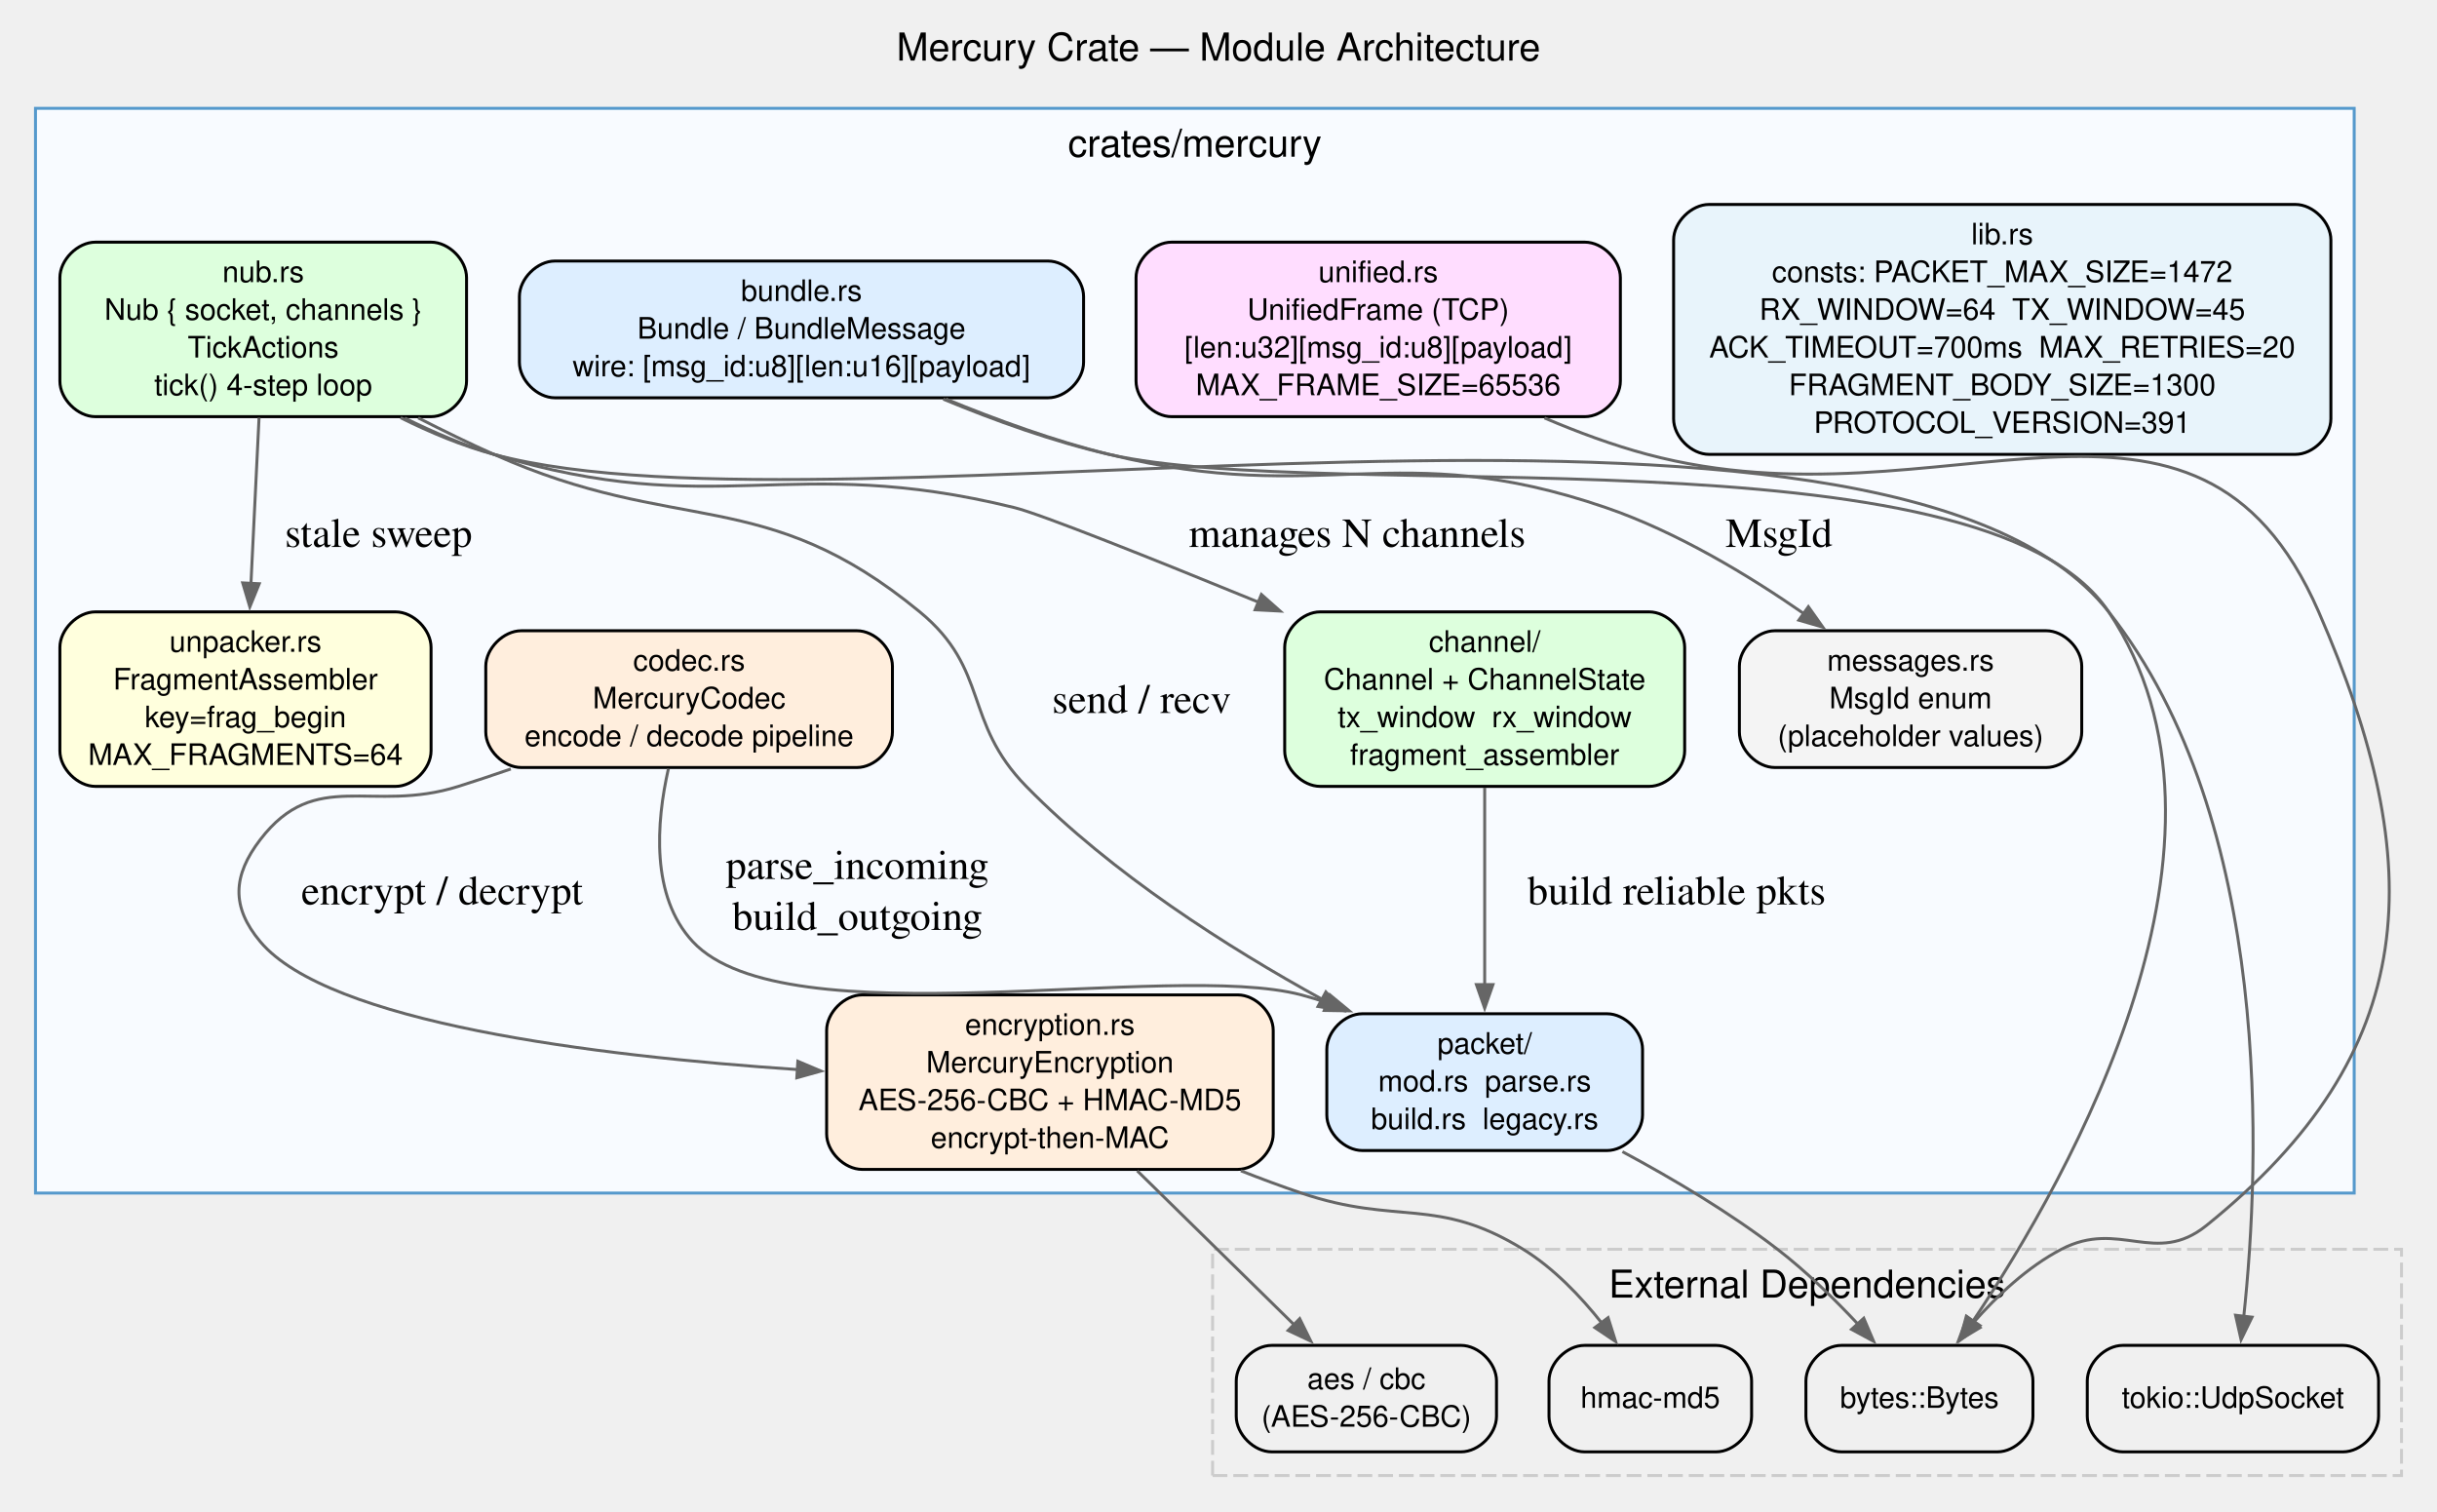
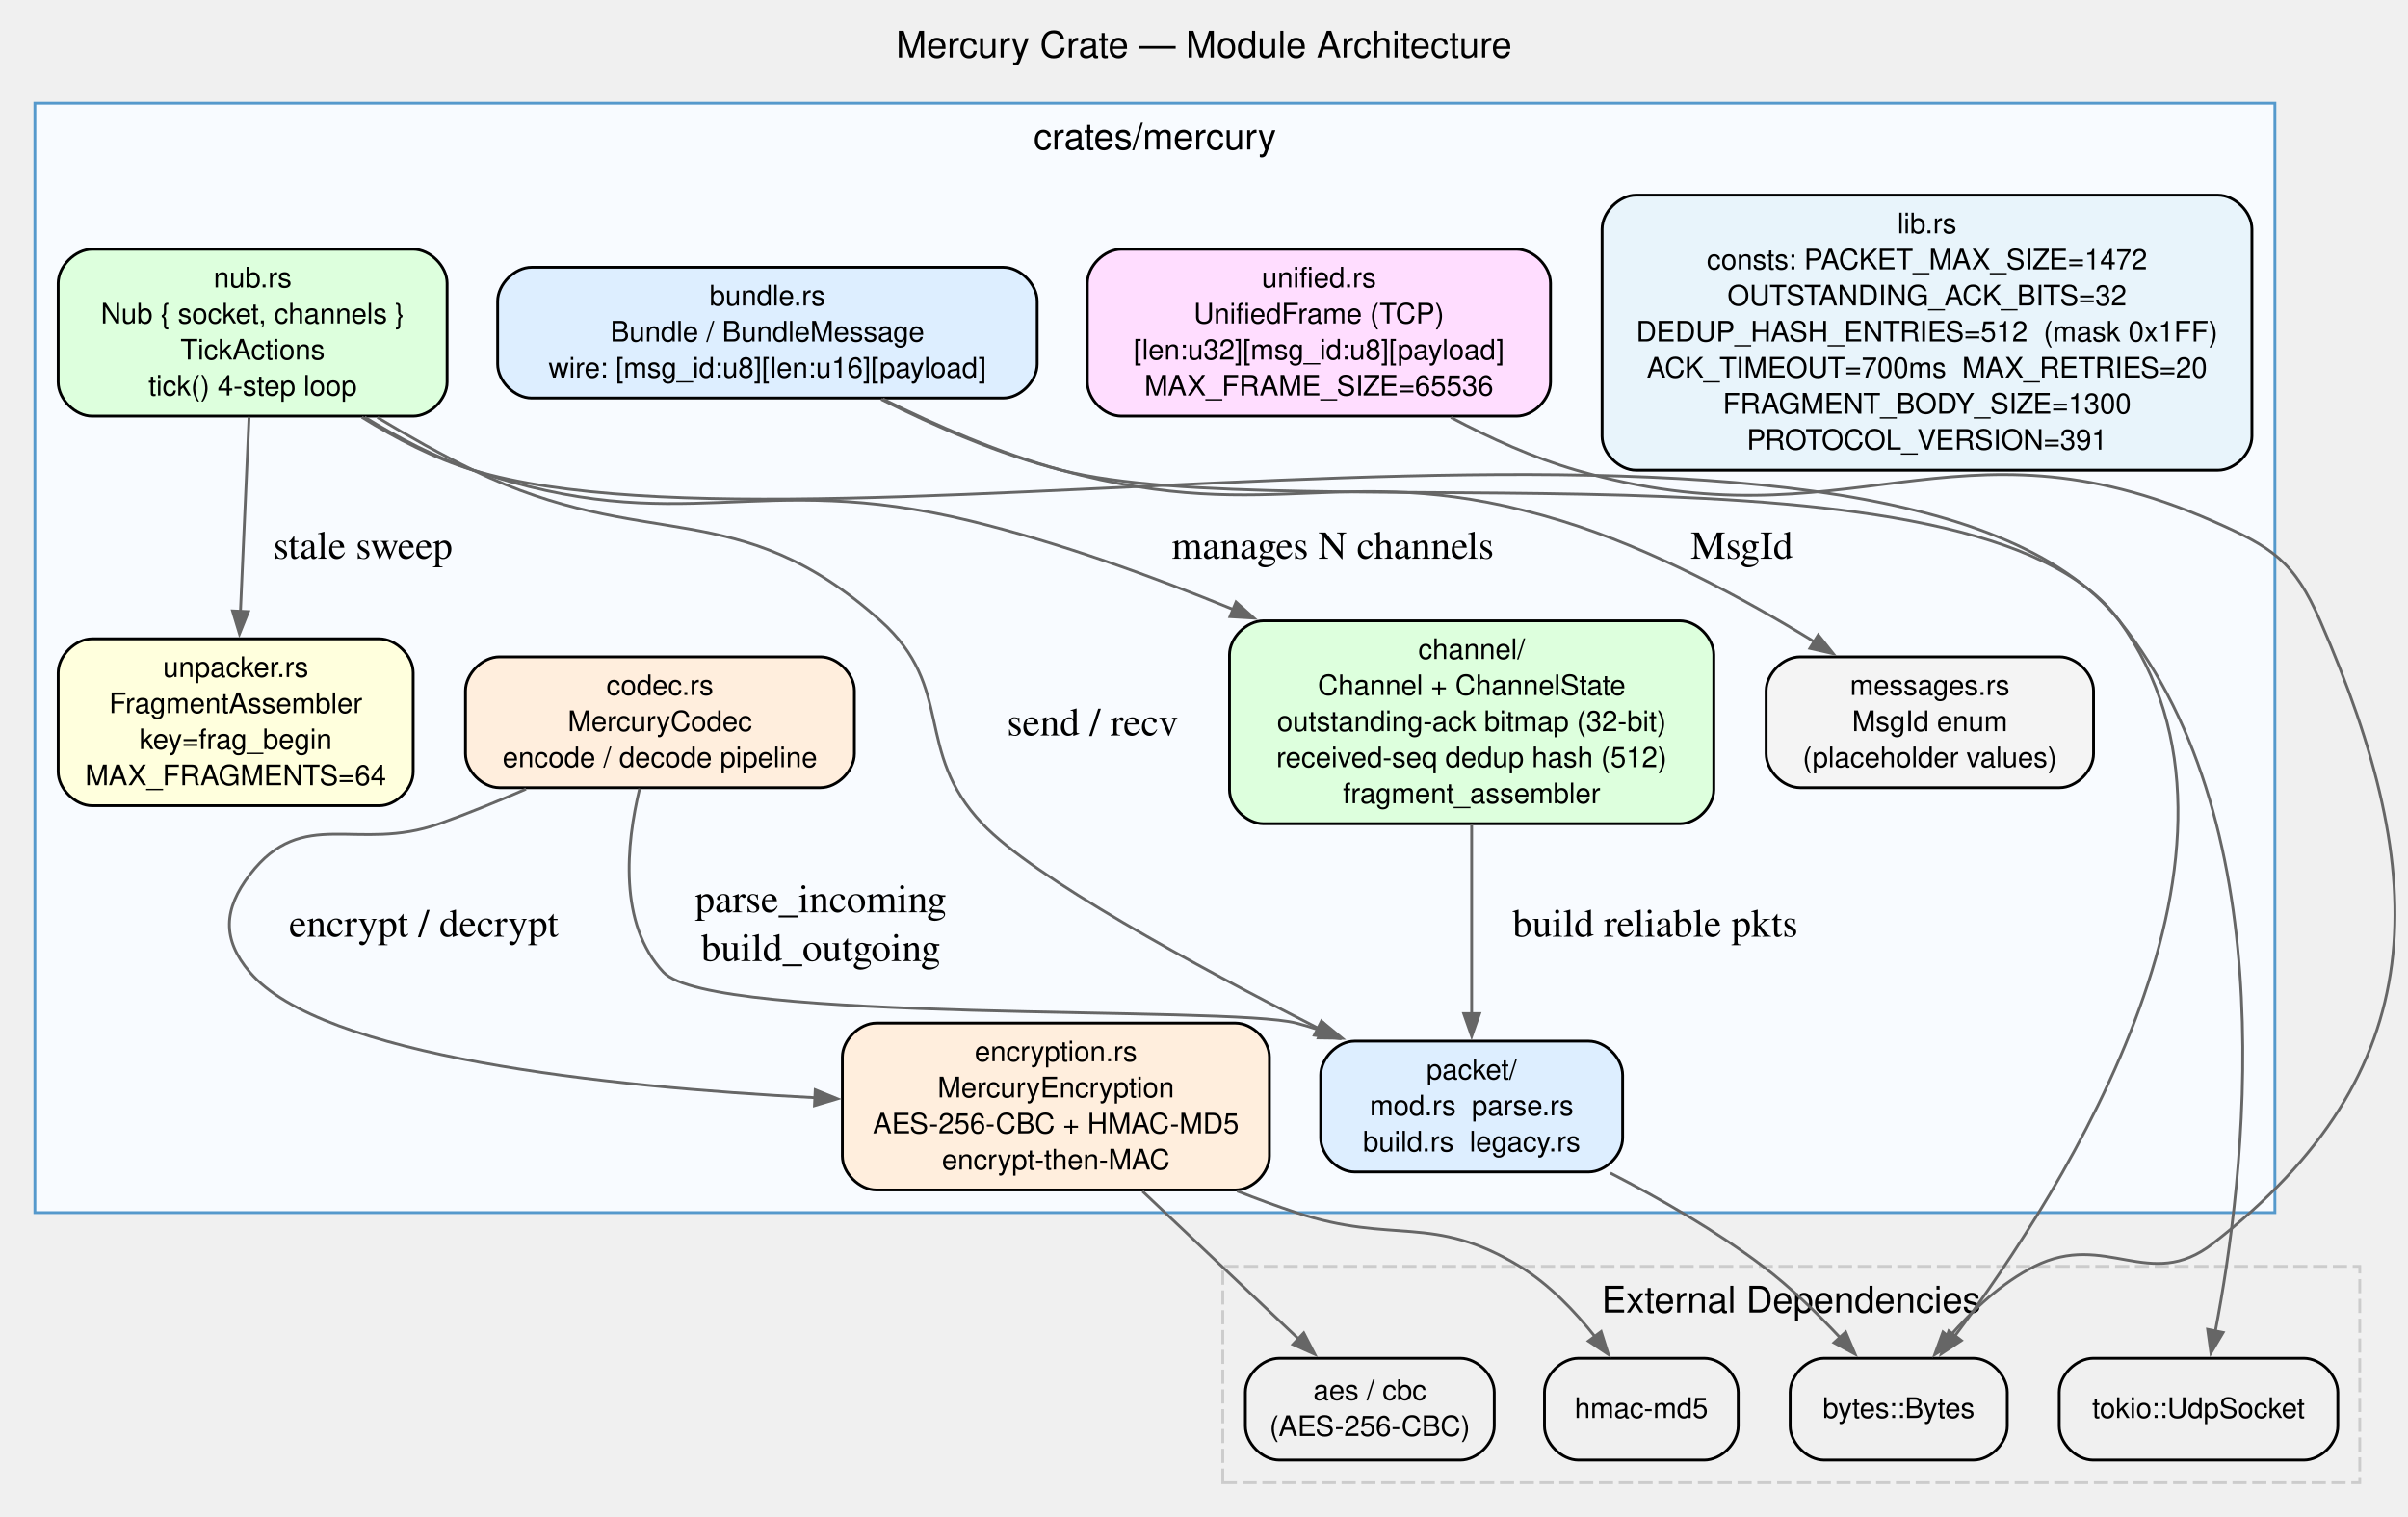
- <svg xmlns="http://www.w3.org/2000/svg" width="824pt" height="511pt" viewBox="0.00 0.00 824.00 510.75">
+ <svg xmlns="http://www.w3.org/2000/svg" width="851pt" height="536pt" viewBox="0.00 0.00 850.73 536.25">
  <style>.cimmeria-bg{fill:transparent}@media(prefers-color-scheme:dark){.cimmeria-bg{fill:white}}</style>
  <rect class="cimmeria-bg" width="100%" height="100%" />
-   <g id="graph0" class="graph" transform="scale(1 1) rotate(0) translate(4 506.75)">
-     <polygon class="cimmeria-bg" stroke="none" points="-4,4 -4,-506.75 820,-506.75 820,4 -4,4" />
-     <text text-anchor="middle" x="408" y="-486.4" font-family="Helvetica,sans-Serif" font-size="13.00">Mercury Crate — Module Architecture</text>
+   <g id="graph0" class="graph" transform="scale(1 1) rotate(0) translate(4 532.25)">
+     <polygon class="cimmeria-bg" stroke="none" points="-4,4 -4,-532.25 846.73,-532.25 846.73,4 -4,4" />
+     <text text-anchor="middle" x="421.36" y="-511.9" font-family="Helvetica,sans-Serif" font-size="13.00">Mercury Crate — Module Architecture</text>
    <g id="clust1" class="cluster">
-       <polygon fill="none" stroke="#cccccc" stroke-dasharray="5,2" points="406,-8 406,-84.5 808,-84.5 808,-8 406,-8" />
-       <text text-anchor="middle" x="607" y="-68.15" font-family="Helvetica,sans-Serif" font-size="13.00">External Dependencies</text>
+       <polygon fill="none" stroke="#cccccc" stroke-dasharray="5,2" points="428,-8 428,-84.5 830,-84.5 830,-8 428,-8" />
+       <text text-anchor="middle" x="629" y="-68.15" font-family="Helvetica,sans-Serif" font-size="13.00">External Dependencies</text>
    </g>
    <g id="clust2" class="cluster">
-       <polygon fill="#f8fbff" stroke="#5599cc" points="8,-103.5 8,-470.25 792,-470.25 792,-103.5 8,-103.5" />
-       <text text-anchor="middle" x="400" y="-453.9" font-family="Helvetica,sans-Serif" font-size="13.00">crates/mercury</text>
+       <polygon fill="#f8fbff" stroke="#5599cc" points="8,-103.5 8,-495.75 800,-495.75 800,-103.5 8,-103.5" />
+       <text text-anchor="middle" x="404" y="-479.4" font-family="Helvetica,sans-Serif" font-size="13.00">crates/mercury</text>
    </g>
    <g id="node1" class="node">
-       <path fill="#f0f0f0" stroke="black" d="M671.38,-52C671.38,-52 618.62,-52 618.62,-52 612.62,-52 606.62,-46 606.62,-40 606.62,-40 606.62,-28 606.62,-28 606.62,-22 612.62,-16 618.62,-16 618.62,-16 671.38,-16 671.38,-16 677.38,-16 683.38,-22 683.38,-28 683.38,-28 683.38,-40 683.38,-40 683.38,-46 677.38,-52 671.38,-52" />
-       <text text-anchor="middle" x="645" y="-30.88" font-family="Helvetica,sans-Serif" font-size="10.00">bytes::Bytes</text>
+       <path fill="#f0f0f0" stroke="black" d="M693.38,-52C693.38,-52 640.62,-52 640.62,-52 634.62,-52 628.62,-46 628.62,-40 628.62,-40 628.62,-28 628.62,-28 628.62,-22 634.62,-16 640.62,-16 640.62,-16 693.38,-16 693.38,-16 699.38,-16 705.38,-22 705.38,-28 705.38,-28 705.38,-40 705.38,-40 705.38,-46 699.38,-52 693.38,-52" />
+       <text text-anchor="middle" x="667" y="-30.88" font-family="Helvetica,sans-Serif" font-size="10.00">bytes::Bytes</text>
    </g>
    <g id="node2" class="node">
-       <path fill="#f0f0f0" stroke="black" d="M490,-52C490,-52 426,-52 426,-52 420,-52 414,-46 414,-40 414,-40 414,-28 414,-28 414,-22 420,-16 426,-16 426,-16 490,-16 490,-16 496,-16 502,-22 502,-28 502,-28 502,-40 502,-40 502,-46 496,-52 490,-52" />
-       <text text-anchor="middle" x="458" y="-37.25" font-family="Helvetica,sans-Serif" font-size="10.00">aes / cbc</text>
-       <text text-anchor="middle" x="458" y="-24.5" font-family="Helvetica,sans-Serif" font-size="10.00">(AES-256-CBC)</text>
+       <path fill="#f0f0f0" stroke="black" d="M512,-52C512,-52 448,-52 448,-52 442,-52 436,-46 436,-40 436,-40 436,-28 436,-28 436,-22 442,-16 448,-16 448,-16 512,-16 512,-16 518,-16 524,-22 524,-28 524,-28 524,-40 524,-40 524,-46 518,-52 512,-52" />
+       <text text-anchor="middle" x="480" y="-37.25" font-family="Helvetica,sans-Serif" font-size="10.00">aes / cbc</text>
+       <text text-anchor="middle" x="480" y="-24.5" font-family="Helvetica,sans-Serif" font-size="10.00">(AES-256-CBC)</text>
    </g>
    <g id="node3" class="node">
-       <path fill="#f0f0f0" stroke="black" d="M576.25,-52C576.25,-52 531.75,-52 531.75,-52 525.75,-52 519.75,-46 519.75,-40 519.75,-40 519.75,-28 519.75,-28 519.75,-22 525.75,-16 531.75,-16 531.75,-16 576.25,-16 576.25,-16 582.25,-16 588.25,-22 588.25,-28 588.25,-28 588.25,-40 588.25,-40 588.25,-46 582.25,-52 576.25,-52" />
-       <text text-anchor="middle" x="554" y="-30.88" font-family="Helvetica,sans-Serif" font-size="10.00">hmac-md5</text>
+       <path fill="#f0f0f0" stroke="black" d="M598.25,-52C598.25,-52 553.75,-52 553.75,-52 547.75,-52 541.75,-46 541.75,-40 541.75,-40 541.75,-28 541.75,-28 541.75,-22 547.75,-16 553.75,-16 553.75,-16 598.25,-16 598.25,-16 604.25,-16 610.25,-22 610.25,-28 610.25,-28 610.25,-40 610.25,-40 610.25,-46 604.25,-52 598.25,-52" />
+       <text text-anchor="middle" x="576" y="-30.88" font-family="Helvetica,sans-Serif" font-size="10.00">hmac-md5</text>
    </g>
    <g id="node4" class="node">
-       <path fill="#f0f0f0" stroke="black" d="M788.25,-52C788.25,-52 713.75,-52 713.75,-52 707.75,-52 701.75,-46 701.75,-40 701.75,-40 701.75,-28 701.75,-28 701.75,-22 707.75,-16 713.75,-16 713.75,-16 788.25,-16 788.25,-16 794.25,-16 800.25,-22 800.25,-28 800.25,-28 800.25,-40 800.25,-40 800.25,-46 794.25,-52 788.25,-52" />
-       <text text-anchor="middle" x="751" y="-30.88" font-family="Helvetica,sans-Serif" font-size="10.00">tokio::UdpSocket</text>
+       <path fill="#f0f0f0" stroke="black" d="M810.25,-52C810.25,-52 735.75,-52 735.75,-52 729.75,-52 723.75,-46 723.75,-40 723.75,-40 723.75,-28 723.75,-28 723.75,-22 729.75,-16 735.75,-16 735.75,-16 810.25,-16 810.25,-16 816.25,-16 822.25,-22 822.25,-28 822.25,-28 822.25,-40 822.25,-40 822.25,-46 816.25,-52 810.25,-52" />
+       <text text-anchor="middle" x="773" y="-30.88" font-family="Helvetica,sans-Serif" font-size="10.00">tokio::UdpSocket</text>
    </g>
    <g id="node5" class="node">
-       <path fill="#e8f4fb" stroke="black" d="M772.12,-437.75C772.12,-437.75 573.88,-437.75 573.88,-437.75 567.88,-437.75 561.88,-431.75 561.88,-425.75 561.88,-425.75 561.88,-365.25 561.88,-365.25 561.88,-359.25 567.88,-353.25 573.88,-353.25 573.88,-353.25 772.12,-353.25 772.12,-353.25 778.12,-353.25 784.12,-359.25 784.12,-365.25 784.12,-365.25 784.12,-425.75 784.12,-425.75 784.12,-431.75 778.12,-437.75 772.12,-437.75" />
-       <text text-anchor="middle" x="673" y="-424.25" font-family="Helvetica,sans-Serif" font-size="10.00">lib.rs</text>
-       <text text-anchor="middle" x="673" y="-411.5" font-family="Helvetica,sans-Serif" font-size="10.00">consts: PACKET_MAX_SIZE=1472</text>
-       <text text-anchor="middle" x="673" y="-398.75" font-family="Helvetica,sans-Serif" font-size="10.00">RX_WINDOW=64  TX_WINDOW=45</text>
-       <text text-anchor="middle" x="673" y="-386" font-family="Helvetica,sans-Serif" font-size="10.00">ACK_TIMEOUT=700ms  MAX_RETRIES=20</text>
-       <text text-anchor="middle" x="673" y="-373.25" font-family="Helvetica,sans-Serif" font-size="10.00">FRAGMENT_BODY_SIZE=1300</text>
-       <text text-anchor="middle" x="673" y="-360.5" font-family="Helvetica,sans-Serif" font-size="10.00">PROTOCOL_VERSION=391</text>
+       <path fill="#e8f4fb" stroke="black" d="M779.88,-463.25C779.88,-463.25 574.12,-463.25 574.12,-463.25 568.12,-463.25 562.12,-457.25 562.12,-451.25 562.12,-451.25 562.12,-378 562.12,-378 562.12,-372 568.12,-366 574.12,-366 574.12,-366 779.88,-366 779.88,-366 785.88,-366 791.88,-372 791.88,-378 791.88,-378 791.88,-451.25 791.88,-451.25 791.88,-457.25 785.88,-463.25 779.88,-463.25" />
+       <text text-anchor="middle" x="677" y="-449.75" font-family="Helvetica,sans-Serif" font-size="10.00">lib.rs</text>
+       <text text-anchor="middle" x="677" y="-437" font-family="Helvetica,sans-Serif" font-size="10.00">consts: PACKET_MAX_SIZE=1472</text>
+       <text text-anchor="middle" x="677" y="-424.25" font-family="Helvetica,sans-Serif" font-size="10.00">OUTSTANDING_ACK_BITS=32</text>
+       <text text-anchor="middle" x="677" y="-411.5" font-family="Helvetica,sans-Serif" font-size="10.00">DEDUP_HASH_ENTRIES=512  (mask 0x1FF)</text>
+       <text text-anchor="middle" x="677" y="-398.75" font-family="Helvetica,sans-Serif" font-size="10.00">ACK_TIMEOUT=700ms  MAX_RETRIES=20</text>
+       <text text-anchor="middle" x="677" y="-386" font-family="Helvetica,sans-Serif" font-size="10.00">FRAGMENT_BODY_SIZE=1300</text>
+       <text text-anchor="middle" x="677" y="-373.25" font-family="Helvetica,sans-Serif" font-size="10.00">PROTOCOL_VERSION=391</text>
    </g>
    <g id="node6" class="node">
-       <path fill="#ddeeff" stroke="black" d="M539.38,-164.12C539.38,-164.12 456.62,-164.12 456.62,-164.12 450.62,-164.12 444.62,-158.12 444.62,-152.12 444.62,-152.12 444.62,-129.88 444.62,-129.88 444.62,-123.88 450.62,-117.88 456.62,-117.88 456.62,-117.88 539.38,-117.88 539.38,-117.88 545.38,-117.88 551.38,-123.88 551.38,-129.88 551.38,-129.88 551.38,-152.12 551.38,-152.12 551.38,-158.12 545.38,-164.12 539.38,-164.12" />
-       <text text-anchor="middle" x="498" y="-150.62" font-family="Helvetica,sans-Serif" font-size="10.00">packet/</text>
-       <text text-anchor="middle" x="498" y="-137.88" font-family="Helvetica,sans-Serif" font-size="10.00">  mod.rs  parse.rs</text>
-       <text text-anchor="middle" x="498" y="-125.12" font-family="Helvetica,sans-Serif" font-size="10.00">  build.rs  legacy.rs</text>
+       <path fill="#ddeeff" stroke="black" d="M557.38,-164.12C557.38,-164.12 474.62,-164.12 474.62,-164.12 468.62,-164.12 462.62,-158.12 462.62,-152.12 462.62,-152.12 462.62,-129.88 462.62,-129.88 462.62,-123.88 468.62,-117.88 474.62,-117.88 474.62,-117.88 557.38,-117.88 557.38,-117.88 563.38,-117.88 569.38,-123.88 569.38,-129.88 569.38,-129.88 569.38,-152.12 569.38,-152.12 569.38,-158.12 563.38,-164.12 557.38,-164.12" />
+       <text text-anchor="middle" x="516" y="-150.62" font-family="Helvetica,sans-Serif" font-size="10.00">packet/</text>
+       <text text-anchor="middle" x="516" y="-137.88" font-family="Helvetica,sans-Serif" font-size="10.00">  mod.rs  parse.rs</text>
+       <text text-anchor="middle" x="516" y="-125.12" font-family="Helvetica,sans-Serif" font-size="10.00">  build.rs  legacy.rs</text>
    </g>
    <g id="edge10" class="edge">
-       <path fill="none" stroke="#666666" d="M544.58,-117.49C561.75,-108.28 580.92,-96.88 597,-84.5 606.64,-77.09 616.18,-67.76 624.19,-59.21" />
-       <polygon fill="#666666" stroke="#666666" points="626.18,-61.19 629.51,-53.39 622.04,-57.41 626.18,-61.19" />
+       <path fill="none" stroke="#666666" d="M565.04,-117.48C582.77,-108.35 602.47,-97 619,-84.5 628.7,-77.17 638.25,-67.86 646.26,-59.3" />
+       <polygon fill="#666666" stroke="#666666" points="648.25,-61.27 651.56,-53.47 644.11,-57.5 648.25,-61.27" />
    </g>
    <g id="node7" class="node">
-       <path fill="#ddeeff" stroke="black" d="M350.38,-418.62C350.38,-418.62 183.62,-418.62 183.62,-418.62 177.62,-418.62 171.62,-412.62 171.62,-406.62 171.62,-406.62 171.62,-384.38 171.62,-384.38 171.62,-378.38 177.62,-372.38 183.62,-372.38 183.62,-372.38 350.38,-372.38 350.38,-372.38 356.38,-372.38 362.38,-378.38 362.38,-384.38 362.38,-384.38 362.38,-406.62 362.38,-406.62 362.38,-412.62 356.38,-418.62 350.38,-418.62" />
-       <text text-anchor="middle" x="267" y="-405.12" font-family="Helvetica,sans-Serif" font-size="10.00">bundle.rs</text>
-       <text text-anchor="middle" x="267" y="-392.38" font-family="Helvetica,sans-Serif" font-size="10.00">Bundle / BundleMessage</text>
-       <text text-anchor="middle" x="267" y="-379.62" font-family="Helvetica,sans-Serif" font-size="10.00">wire: [msg_id:u8][len:u16][payload]</text>
+       <path fill="#ddeeff" stroke="black" d="M350.38,-437.75C350.38,-437.75 183.62,-437.75 183.62,-437.75 177.62,-437.75 171.62,-431.75 171.62,-425.75 171.62,-425.75 171.62,-403.5 171.62,-403.5 171.62,-397.5 177.62,-391.5 183.62,-391.5 183.62,-391.5 350.38,-391.5 350.38,-391.5 356.38,-391.5 362.38,-397.5 362.38,-403.5 362.38,-403.5 362.38,-425.75 362.38,-425.75 362.38,-431.75 356.38,-437.75 350.38,-437.75" />
+       <text text-anchor="middle" x="267" y="-424.25" font-family="Helvetica,sans-Serif" font-size="10.00">bundle.rs</text>
+       <text text-anchor="middle" x="267" y="-411.5" font-family="Helvetica,sans-Serif" font-size="10.00">Bundle / BundleMessage</text>
+       <text text-anchor="middle" x="267" y="-398.75" font-family="Helvetica,sans-Serif" font-size="10.00">wire: [msg_id:u8][len:u16][payload]</text>
    </g>
    <g id="edge11" class="edge">
-       <path fill="none" stroke="#666666" d="M314.95,-371.92C332.25,-364.74 352.16,-357.55 371,-353.25 445.13,-336.34 666.77,-363.23 709,-300 760.17,-223.38 696.52,-110.06 663.07,-60.15" />
-       <polygon fill="#666666" stroke="#666666" points="665.47,-58.7 658.65,-53.68 660.85,-61.86 665.47,-58.7" />
+       <path fill="none" stroke="#666666" d="M307.24,-391.06C326.03,-381.62 349.06,-371.57 371,-366 452.37,-345.36 695.79,-380.77 745,-312.75 802.8,-232.85 725.55,-111.56 686.8,-59.8" />
+       <polygon fill="#666666" stroke="#666666" points="689.15,-58.27 682.08,-53.6 684.7,-61.66 689.15,-58.27" />
    </g>
    <g id="node13" class="node">
-       <path fill="#f4f4f4" stroke="black" d="M687.88,-293.62C687.88,-293.62 596.12,-293.62 596.12,-293.62 590.12,-293.62 584.12,-287.62 584.12,-281.62 584.12,-281.62 584.12,-259.38 584.12,-259.38 584.12,-253.38 590.12,-247.38 596.12,-247.38 596.12,-247.38 687.88,-247.38 687.88,-247.38 693.88,-247.38 699.88,-253.38 699.88,-259.38 699.88,-259.38 699.88,-281.62 699.88,-281.62 699.88,-287.62 693.88,-293.62 687.88,-293.62" />
-       <text text-anchor="middle" x="642" y="-280.12" font-family="Helvetica,sans-Serif" font-size="10.00">messages.rs</text>
-       <text text-anchor="middle" x="642" y="-267.38" font-family="Helvetica,sans-Serif" font-size="10.00">MsgId enum</text>
-       <text text-anchor="middle" x="642" y="-254.62" font-family="Helvetica,sans-Serif" font-size="10.00">(placeholder values)</text>
+       <path fill="#f4f4f4" stroke="black" d="M723.88,-300C723.88,-300 632.12,-300 632.12,-300 626.12,-300 620.12,-294 620.12,-288 620.12,-288 620.12,-265.75 620.12,-265.75 620.12,-259.75 626.12,-253.75 632.12,-253.75 632.12,-253.75 723.88,-253.75 723.88,-253.75 729.88,-253.75 735.88,-259.75 735.88,-265.75 735.88,-265.75 735.88,-288 735.88,-288 735.88,-294 729.88,-300 723.88,-300" />
+       <text text-anchor="middle" x="678" y="-286.5" font-family="Helvetica,sans-Serif" font-size="10.00">messages.rs</text>
+       <text text-anchor="middle" x="678" y="-273.75" font-family="Helvetica,sans-Serif" font-size="10.00">MsgId enum</text>
+       <text text-anchor="middle" x="678" y="-261" font-family="Helvetica,sans-Serif" font-size="10.00">(placeholder values)</text>
    </g>
    <g id="edge7" class="edge">
-       <path fill="none" stroke="#666666" d="M315.83,-371.97C332.95,-364.93 352.52,-357.81 371,-353.25 443.9,-335.24 467.97,-359.62 539,-335.25 562.95,-327.03 587.16,-312.44 606.08,-299.29" />
-       <polygon fill="#666666" stroke="#666666" points="607.45,-301.75 612.35,-294.83 604.21,-297.19 607.45,-301.75" />
-       <text text-anchor="middle" x="597.5" y="-321.95" font-family="Times,serif" font-size="14.00">MsgId</text>
+       <path fill="none" stroke="#666666" d="M307.83,-391.16C326.54,-381.85 349.35,-371.89 371,-366 447.3,-345.26 472.41,-371.22 548,-348 579.6,-338.29 612.35,-320.58 637.07,-305.38" />
+       <polygon fill="#666666" stroke="#666666" points="638.55,-307.76 643.85,-301.14 635.58,-303.01 638.55,-307.76" />
+       <text text-anchor="middle" x="611.5" y="-334.7" font-family="Times,serif" font-size="14.00">MsgId</text>
    </g>
    <g id="node8" class="node">
-       <path fill="#ffeedd" stroke="black" d="M414.5,-170.5C414.5,-170.5 287.5,-170.5 287.5,-170.5 281.5,-170.5 275.5,-164.5 275.5,-158.5 275.5,-158.5 275.5,-123.5 275.5,-123.5 275.5,-117.5 281.5,-111.5 287.5,-111.5 287.5,-111.5 414.5,-111.5 414.5,-111.5 420.5,-111.5 426.5,-117.5 426.5,-123.5 426.5,-123.5 426.5,-158.5 426.5,-158.5 426.5,-164.5 420.5,-170.5 414.5,-170.5" />
-       <text text-anchor="middle" x="351" y="-157" font-family="Helvetica,sans-Serif" font-size="10.00">encryption.rs</text>
-       <text text-anchor="middle" x="351" y="-144.25" font-family="Helvetica,sans-Serif" font-size="10.00">MercuryEncryption</text>
-       <text text-anchor="middle" x="351" y="-131.5" font-family="Helvetica,sans-Serif" font-size="10.00">AES-256-CBC + HMAC-MD5</text>
-       <text text-anchor="middle" x="351" y="-118.75" font-family="Helvetica,sans-Serif" font-size="10.00">encrypt-then-MAC</text>
+       <path fill="#ffeedd" stroke="black" d="M432.5,-170.5C432.5,-170.5 305.5,-170.5 305.5,-170.5 299.5,-170.5 293.5,-164.5 293.5,-158.5 293.5,-158.5 293.5,-123.5 293.5,-123.5 293.5,-117.5 299.5,-111.5 305.5,-111.5 305.5,-111.5 432.5,-111.5 432.5,-111.5 438.5,-111.5 444.5,-117.5 444.5,-123.5 444.5,-123.5 444.5,-158.5 444.5,-158.5 444.5,-164.5 438.5,-170.5 432.5,-170.5" />
+       <text text-anchor="middle" x="369" y="-157" font-family="Helvetica,sans-Serif" font-size="10.00">encryption.rs</text>
+       <text text-anchor="middle" x="369" y="-144.25" font-family="Helvetica,sans-Serif" font-size="10.00">MercuryEncryption</text>
+       <text text-anchor="middle" x="369" y="-131.5" font-family="Helvetica,sans-Serif" font-size="10.00">AES-256-CBC + HMAC-MD5</text>
+       <text text-anchor="middle" x="369" y="-118.75" font-family="Helvetica,sans-Serif" font-size="10.00">encrypt-then-MAC</text>
    </g>
    <g id="edge8" class="edge">
-       <path fill="none" stroke="#666666" d="M380.52,-111.03C397.3,-94.56 418.05,-74.21 433.85,-58.7" />
-       <polygon fill="#666666" stroke="#666666" points="435.46,-61.04 439.21,-53.44 431.54,-57.04 435.46,-61.04" />
+       <path fill="none" stroke="#666666" d="M399.63,-111.03C417.03,-94.56 438.55,-74.21 454.94,-58.7" />
+       <polygon fill="#666666" stroke="#666666" points="456.64,-60.95 460.53,-53.42 452.79,-56.88 456.64,-60.95" />
    </g>
    <g id="edge9" class="edge">
-       <path fill="none" stroke="#666666" d="M415.56,-111.03C422.4,-108.34 429.31,-105.77 436,-103.5 468.57,-92.46 481.72,-102.53 511,-84.5 521.3,-78.16 530.46,-68.56 537.65,-59.49" />
-       <polygon fill="#666666" stroke="#666666" points="539.73,-61.37 542.29,-53.29 535.25,-58.01 539.73,-61.37" />
+       <path fill="none" stroke="#666666" d="M433.07,-111.13C440.07,-108.38 447.14,-105.78 454,-103.5 488.27,-92.11 502.13,-103.25 533,-84.5 543.34,-78.22 552.5,-68.63 559.68,-59.55" />
+       <polygon fill="#666666" stroke="#666666" points="561.78,-61.43 564.33,-53.35 557.29,-58.07 561.78,-61.43" />
    </g>
    <g id="node9" class="node">
-       <path fill="#ffeedd" stroke="black" d="M285.75,-293.62C285.75,-293.62 172.25,-293.62 172.25,-293.62 166.25,-293.62 160.25,-287.62 160.25,-281.62 160.25,-281.62 160.25,-259.38 160.25,-259.38 160.25,-253.38 166.25,-247.38 172.25,-247.38 172.25,-247.38 285.75,-247.38 285.75,-247.38 291.75,-247.38 297.75,-253.38 297.75,-259.38 297.75,-259.38 297.75,-281.62 297.75,-281.62 297.75,-287.62 291.75,-293.62 285.75,-293.62" />
-       <text text-anchor="middle" x="229" y="-280.12" font-family="Helvetica,sans-Serif" font-size="10.00">codec.rs</text>
-       <text text-anchor="middle" x="229" y="-267.38" font-family="Helvetica,sans-Serif" font-size="10.00">MercuryCodec</text>
-       <text text-anchor="middle" x="229" y="-254.62" font-family="Helvetica,sans-Serif" font-size="10.00">encode / decode pipeline</text>
+       <path fill="#ffeedd" stroke="black" d="M285.75,-300C285.75,-300 172.25,-300 172.25,-300 166.25,-300 160.25,-294 160.25,-288 160.25,-288 160.25,-265.75 160.25,-265.75 160.25,-259.75 166.25,-253.75 172.25,-253.75 172.25,-253.75 285.75,-253.75 285.75,-253.75 291.75,-253.75 297.75,-259.75 297.75,-265.75 297.75,-265.75 297.75,-288 297.75,-288 297.75,-294 291.75,-300 285.75,-300" />
+       <text text-anchor="middle" x="229" y="-286.5" font-family="Helvetica,sans-Serif" font-size="10.00">codec.rs</text>
+       <text text-anchor="middle" x="229" y="-273.75" font-family="Helvetica,sans-Serif" font-size="10.00">MercuryCodec</text>
+       <text text-anchor="middle" x="229" y="-261" font-family="Helvetica,sans-Serif" font-size="10.00">encode / decode pipeline</text>
    </g>
    <g id="edge1" class="edge">
-       <path fill="none" stroke="#666666" d="M221.99,-246.92C217.89,-228.76 215.97,-203.84 230.25,-188.5 261.52,-154.9 391.63,-182.26 436,-170.5 438.92,-169.73 441.87,-168.82 444.82,-167.83" />
-       <polygon fill="#666666" stroke="#666666" points="445.68,-170.5 452.22,-165.1 443.74,-165.24 445.68,-170.5" />
+       <path fill="none" stroke="#666666" d="M221.83,-253.44C217.07,-233.71 214.28,-205.56 230.25,-188.5 247.3,-170.29 429.87,-176.81 454,-170.5 456.92,-169.74 459.88,-168.84 462.83,-167.85" />
+       <polygon fill="#666666" stroke="#666666" points="463.68,-170.52 470.23,-165.14 461.75,-165.26 463.68,-170.52" />
      <text text-anchor="middle" x="285.88" y="-209.7" font-family="Times,serif" font-size="14.00">parse_incoming</text>
      <text text-anchor="middle" x="285.88" y="-192.45" font-family="Times,serif" font-size="14.00">build_outgoing</text>
    </g>
    <g id="edge2" class="edge">
-       <path fill="none" stroke="#666666" d="M168.71,-246.88C162.75,-244.82 156.77,-242.83 151,-241 121.6,-231.7 102.76,-247.47 84,-223 74.67,-210.83 74.13,-200.24 84,-188.5 107,-161.14 196.74,-149.88 265.9,-145.24" />
-       <polygon fill="#666666" stroke="#666666" points="265.77,-148.06 273.58,-144.75 265.42,-142.47 265.77,-148.06" />
+       <path fill="none" stroke="#666666" d="M181.64,-253.27C171.64,-248.9 161.06,-244.58 151,-241 121.95,-230.68 102.76,-247.47 84,-223 74.67,-210.83 74.07,-200.18 84,-188.5 109.3,-158.74 209.41,-147.98 283.87,-144.12" />
+       <polygon fill="#666666" stroke="#666666" points="283.91,-146.92 291.76,-143.73 283.64,-141.32 283.91,-146.92" />
      <text text-anchor="middle" x="145.5" y="-201.07" font-family="Times,serif" font-size="14.00">encrypt / decrypt</text>
    </g>
    <g id="node10" class="node">
-       <path fill="#ddffdd" stroke="black" d="M553.62,-300C553.62,-300 442.38,-300 442.38,-300 436.38,-300 430.38,-294 430.38,-288 430.38,-288 430.38,-253 430.38,-253 430.38,-247 436.38,-241 442.38,-241 442.38,-241 553.62,-241 553.62,-241 559.62,-241 565.62,-247 565.62,-253 565.62,-253 565.62,-288 565.62,-288 565.62,-294 559.62,-300 553.62,-300" />
-       <text text-anchor="middle" x="498" y="-286.5" font-family="Helvetica,sans-Serif" font-size="10.00">channel/</text>
-       <text text-anchor="middle" x="498" y="-273.75" font-family="Helvetica,sans-Serif" font-size="10.00">Channel + ChannelState</text>
-       <text text-anchor="middle" x="498" y="-261" font-family="Helvetica,sans-Serif" font-size="10.00">tx_window  rx_window</text>
-       <text text-anchor="middle" x="498" y="-248.25" font-family="Helvetica,sans-Serif" font-size="10.00">fragment_assembler</text>
+       <path fill="#ddffdd" stroke="black" d="M589.62,-312.75C589.62,-312.75 442.38,-312.75 442.38,-312.75 436.38,-312.75 430.38,-306.75 430.38,-300.75 430.38,-300.75 430.38,-253 430.38,-253 430.38,-247 436.38,-241 442.38,-241 442.38,-241 589.62,-241 589.62,-241 595.62,-241 601.62,-247 601.62,-253 601.62,-253 601.62,-300.75 601.62,-300.75 601.62,-306.75 595.62,-312.75 589.62,-312.75" />
+       <text text-anchor="middle" x="516" y="-299.25" font-family="Helvetica,sans-Serif" font-size="10.00">channel/</text>
+       <text text-anchor="middle" x="516" y="-286.5" font-family="Helvetica,sans-Serif" font-size="10.00">Channel + ChannelState</text>
+       <text text-anchor="middle" x="516" y="-273.75" font-family="Helvetica,sans-Serif" font-size="10.00">outstanding-ack bitmap (32-bit)</text>
+       <text text-anchor="middle" x="516" y="-261" font-family="Helvetica,sans-Serif" font-size="10.00">received-seq dedup hash (512)</text>
+       <text text-anchor="middle" x="516" y="-248.25" font-family="Helvetica,sans-Serif" font-size="10.00">fragment_assembler</text>
    </g>
    <g id="edge6" class="edge">
-       <path fill="none" stroke="#666666" d="M498,-240.57C498,-220.65 498,-194.2 498,-173.71" />
-       <polygon fill="#666666" stroke="#666666" points="500.8,-173.98 498,-165.98 495.2,-173.98 500.8,-173.98" />
-       <text text-anchor="middle" x="562.88" y="-201.07" font-family="Times,serif" font-size="14.00">build reliable pkts</text>
+       <path fill="none" stroke="#666666" d="M516,-240.7C516,-219.93 516,-193.84 516,-173.71" />
+       <polygon fill="#666666" stroke="#666666" points="518.8,-173.86 516,-165.86 513.2,-173.86 518.8,-173.86" />
+       <text text-anchor="middle" x="580.88" y="-201.07" font-family="Times,serif" font-size="14.00">build reliable pkts</text>
    </g>
    <g id="node11" class="node">
-       <path fill="#ddffdd" stroke="black" d="M141.75,-425C141.75,-425 28.25,-425 28.25,-425 22.25,-425 16.25,-419 16.25,-413 16.25,-413 16.25,-378 16.25,-378 16.25,-372 22.25,-366 28.25,-366 28.25,-366 141.75,-366 141.75,-366 147.75,-366 153.75,-372 153.75,-378 153.75,-378 153.75,-413 153.75,-413 153.75,-419 147.75,-425 141.75,-425" />
-       <text text-anchor="middle" x="85" y="-411.5" font-family="Helvetica,sans-Serif" font-size="10.00">nub.rs</text>
-       <text text-anchor="middle" x="85" y="-398.75" font-family="Helvetica,sans-Serif" font-size="10.00">Nub { socket, channels }</text>
-       <text text-anchor="middle" x="85" y="-386" font-family="Helvetica,sans-Serif" font-size="10.00">TickActions</text>
-       <text text-anchor="middle" x="85" y="-373.25" font-family="Helvetica,sans-Serif" font-size="10.00">tick() 4-step loop</text>
+       <path fill="#ddffdd" stroke="black" d="M141.75,-444.12C141.75,-444.12 28.25,-444.12 28.25,-444.12 22.25,-444.12 16.25,-438.12 16.25,-432.12 16.25,-432.12 16.25,-397.12 16.25,-397.12 16.25,-391.12 22.25,-385.12 28.25,-385.12 28.25,-385.12 141.75,-385.12 141.75,-385.12 147.75,-385.12 153.75,-391.12 153.75,-397.12 153.75,-397.12 153.75,-432.12 153.75,-432.12 153.75,-438.12 147.75,-444.12 141.75,-444.12" />
+       <text text-anchor="middle" x="85" y="-430.62" font-family="Helvetica,sans-Serif" font-size="10.00">nub.rs</text>
+       <text text-anchor="middle" x="85" y="-417.88" font-family="Helvetica,sans-Serif" font-size="10.00">Nub { socket, channels }</text>
+       <text text-anchor="middle" x="85" y="-405.12" font-family="Helvetica,sans-Serif" font-size="10.00">TickActions</text>
+       <text text-anchor="middle" x="85" y="-392.38" font-family="Helvetica,sans-Serif" font-size="10.00">tick() 4-step loop</text>
    </g>
    <g id="edge13" class="edge">
-       <path fill="none" stroke="#666666" d="M131.45,-365.64C141.52,-360.63 152.35,-356.11 163,-353.25 280.73,-321.59 633.54,-395.75 709,-300 764.93,-229.03 760.21,-113.44 754.65,-61.61" />
-       <polygon fill="#666666" stroke="#666666" points="757.46,-61.54 753.75,-53.92 751.89,-62.19 757.46,-61.54" />
+       <path fill="none" stroke="#666666" d="M123.61,-384.72C135.63,-377.24 149.33,-370.12 163,-366 287.34,-328.49 663.69,-414.02 745,-312.75 804.41,-238.75 789.32,-115.45 778.94,-61.57" />
+       <polygon fill="#666666" stroke="#666666" points="781.7,-61.11 777.37,-53.83 776.21,-62.22 781.7,-61.11" />
    </g>
    <g id="edge5" class="edge">
-       <path fill="none" stroke="#666666" d="M137.4,-365.58C145.87,-361.26 154.61,-357 163,-353.25 225.3,-325.41 254.31,-343.36 307,-300 330.72,-280.48 321.5,-262.94 343,-241 371.92,-211.48 411.22,-186.5 443.01,-169.02" />
-       <polygon fill="#666666" stroke="#666666" points="444.3,-171.5 450.01,-165.24 441.64,-166.58 444.3,-171.5" />
-       <text text-anchor="middle" x="382" y="-265.82" font-family="Times,serif" font-size="14.00">send / recv</text>
+       <path fill="none" stroke="#666666" d="M129.12,-384.64C139.97,-378.09 151.72,-371.47 163,-366 224.41,-336.25 256.15,-358.25 307,-312.75 333.59,-288.96 318.47,-266.91 343,-241 360.99,-222 418.11,-190.89 461.85,-168.62" />
+       <polygon fill="#666666" stroke="#666666" points="462.9,-171.22 468.77,-165.11 460.37,-166.22 462.9,-171.22" />
+       <text text-anchor="middle" x="382" y="-272.2" font-family="Times,serif" font-size="14.00">send / recv</text>
    </g>
    <g id="edge3" class="edge">
-       <path fill="none" stroke="#666666" d="M132.86,-365.53C142.55,-360.72 152.88,-356.31 163,-353.25 238.25,-330.45 262.65,-354.06 339,-335.25 347.92,-333.05 385.29,-318.12 421.56,-303.26" />
-       <polygon fill="#666666" stroke="#666666" points="422.5,-305.89 428.84,-300.27 420.38,-300.71 422.5,-305.89" />
-       <text text-anchor="middle" x="454.88" y="-321.95" font-family="Times,serif" font-size="14.00">manages N channels</text>
+       <path fill="none" stroke="#666666" d="M124.59,-384.77C136.42,-377.48 149.77,-370.46 163,-366 237.51,-340.89 262.62,-366.66 339,-348 370.12,-340.4 403.05,-328.5 431.96,-316.65" />
+       <polygon fill="#666666" stroke="#666666" points="432.69,-319.38 439,-313.72 430.54,-314.21 432.69,-319.38" />
+       <text text-anchor="middle" x="466.88" y="-334.7" font-family="Times,serif" font-size="14.00">manages N channels</text>
    </g>
    <g id="node12" class="node">
-       <path fill="#ffffdd" stroke="black" d="M129.75,-300C129.75,-300 28.25,-300 28.25,-300 22.25,-300 16.25,-294 16.25,-288 16.25,-288 16.25,-253 16.25,-253 16.25,-247 22.25,-241 28.25,-241 28.25,-241 129.75,-241 129.75,-241 135.75,-241 141.75,-247 141.75,-253 141.75,-253 141.75,-288 141.75,-288 141.75,-294 135.75,-300 129.75,-300" />
-       <text text-anchor="middle" x="79" y="-286.5" font-family="Helvetica,sans-Serif" font-size="10.00">unpacker.rs</text>
-       <text text-anchor="middle" x="79" y="-273.75" font-family="Helvetica,sans-Serif" font-size="10.00">FragmentAssembler</text>
-       <text text-anchor="middle" x="79" y="-261" font-family="Helvetica,sans-Serif" font-size="10.00">key=frag_begin</text>
-       <text text-anchor="middle" x="79" y="-248.25" font-family="Helvetica,sans-Serif" font-size="10.00">MAX_FRAGMENTS=64</text>
+       <path fill="#ffffdd" stroke="black" d="M129.75,-306.38C129.75,-306.38 28.25,-306.38 28.25,-306.38 22.25,-306.38 16.25,-300.38 16.25,-294.38 16.25,-294.38 16.25,-259.38 16.25,-259.38 16.25,-253.38 22.25,-247.38 28.25,-247.38 28.25,-247.38 129.75,-247.38 129.75,-247.38 135.75,-247.38 141.75,-253.38 141.75,-259.38 141.75,-259.38 141.75,-294.38 141.75,-294.38 141.75,-300.38 135.75,-306.38 129.75,-306.38" />
+       <text text-anchor="middle" x="79" y="-292.88" font-family="Helvetica,sans-Serif" font-size="10.00">unpacker.rs</text>
+       <text text-anchor="middle" x="79" y="-280.12" font-family="Helvetica,sans-Serif" font-size="10.00">FragmentAssembler</text>
+       <text text-anchor="middle" x="79" y="-267.38" font-family="Helvetica,sans-Serif" font-size="10.00">key=frag_begin</text>
+       <text text-anchor="middle" x="79" y="-254.62" font-family="Helvetica,sans-Serif" font-size="10.00">MAX_FRAGMENTS=64</text>
    </g>
    <g id="edge4" class="edge">
-       <path fill="none" stroke="#666666" d="M83.59,-365.66C82.77,-348.85 81.73,-327.46 80.84,-309.31" />
-       <polygon fill="#666666" stroke="#666666" points="83.66,-309.52 80.47,-301.67 78.06,-309.8 83.66,-309.52" />
-       <text text-anchor="middle" x="124" y="-321.95" font-family="Times,serif" font-size="14.00">stale sweep</text>
+       <path fill="none" stroke="#666666" d="M83.73,-384.84C82.84,-364.77 81.65,-337.79 80.68,-315.94" />
+       <polygon fill="#666666" stroke="#666666" points="83.49,-316 80.34,-308.13 77.89,-316.25 83.49,-316" />
+       <text text-anchor="middle" x="124" y="-334.7" font-family="Times,serif" font-size="14.00">stale sweep</text>
    </g>
    <g id="node14" class="node">
-       <path fill="#ffddff" stroke="black" d="M531.88,-425C531.88,-425 392.12,-425 392.12,-425 386.12,-425 380.12,-419 380.12,-413 380.12,-413 380.12,-378 380.12,-378 380.12,-372 386.12,-366 392.12,-366 392.12,-366 531.88,-366 531.88,-366 537.88,-366 543.88,-372 543.88,-378 543.88,-378 543.88,-413 543.88,-413 543.88,-419 537.88,-425 531.88,-425" />
-       <text text-anchor="middle" x="462" y="-411.5" font-family="Helvetica,sans-Serif" font-size="10.00">unified.rs</text>
-       <text text-anchor="middle" x="462" y="-398.75" font-family="Helvetica,sans-Serif" font-size="10.00">UnifiedFrame (TCP)</text>
-       <text text-anchor="middle" x="462" y="-386" font-family="Helvetica,sans-Serif" font-size="10.00">[len:u32][msg_id:u8][payload]</text>
-       <text text-anchor="middle" x="462" y="-373.25" font-family="Helvetica,sans-Serif" font-size="10.00">MAX_FRAME_SIZE=65536</text>
+       <path fill="#ffddff" stroke="black" d="M531.88,-444.12C531.88,-444.12 392.12,-444.12 392.12,-444.12 386.12,-444.12 380.12,-438.12 380.12,-432.12 380.12,-432.12 380.12,-397.12 380.12,-397.12 380.12,-391.12 386.12,-385.12 392.12,-385.12 392.12,-385.12 531.88,-385.12 531.88,-385.12 537.88,-385.12 543.88,-391.12 543.88,-397.12 543.88,-397.12 543.88,-432.12 543.88,-432.12 543.88,-438.12 537.88,-444.12 531.88,-444.12" />
+       <text text-anchor="middle" x="462" y="-430.62" font-family="Helvetica,sans-Serif" font-size="10.00">unified.rs</text>
+       <text text-anchor="middle" x="462" y="-417.88" font-family="Helvetica,sans-Serif" font-size="10.00">UnifiedFrame (TCP)</text>
+       <text text-anchor="middle" x="462" y="-405.12" font-family="Helvetica,sans-Serif" font-size="10.00">[len:u32][msg_id:u8][payload]</text>
+       <text text-anchor="middle" x="462" y="-392.38" font-family="Helvetica,sans-Serif" font-size="10.00">MAX_FRAME_SIZE=65536</text>
    </g>
    <g id="edge12" class="edge">
-       <path fill="none" stroke="#666666" d="M518.22,-365.56C529.49,-360.75 541.43,-356.33 553,-353.25 653.14,-326.58 738.55,-394.98 780,-300 817.5,-214.07 815.03,-151.3 742,-92.5 724.81,-78.66 712.56,-94.72 693,-84.5 681.61,-78.55 671.34,-68.89 663.24,-59.68" />
-       <polygon fill="#666666" stroke="#666666" points="665.48,-57.99 658.21,-53.63 661.17,-61.57 665.48,-57.99" />
+       <path fill="none" stroke="#666666" d="M508.66,-384.64C522.46,-377.34 537.92,-370.35 553,-366 649.39,-338.18 686.15,-388.34 778,-348 799.09,-338.74 806.79,-333.86 816,-312.75 855.73,-221.71 856.47,-153.41 778,-92.5 755.7,-75.19 740.25,-97.12 715,-84.5 703.34,-78.67 692.92,-68.85 684.78,-59.48" />
+       <polygon fill="#666666" stroke="#666666" points="686.97,-57.73 679.73,-53.32 682.64,-61.28 686.97,-57.73" />
    </g>
  </g>
</svg>
